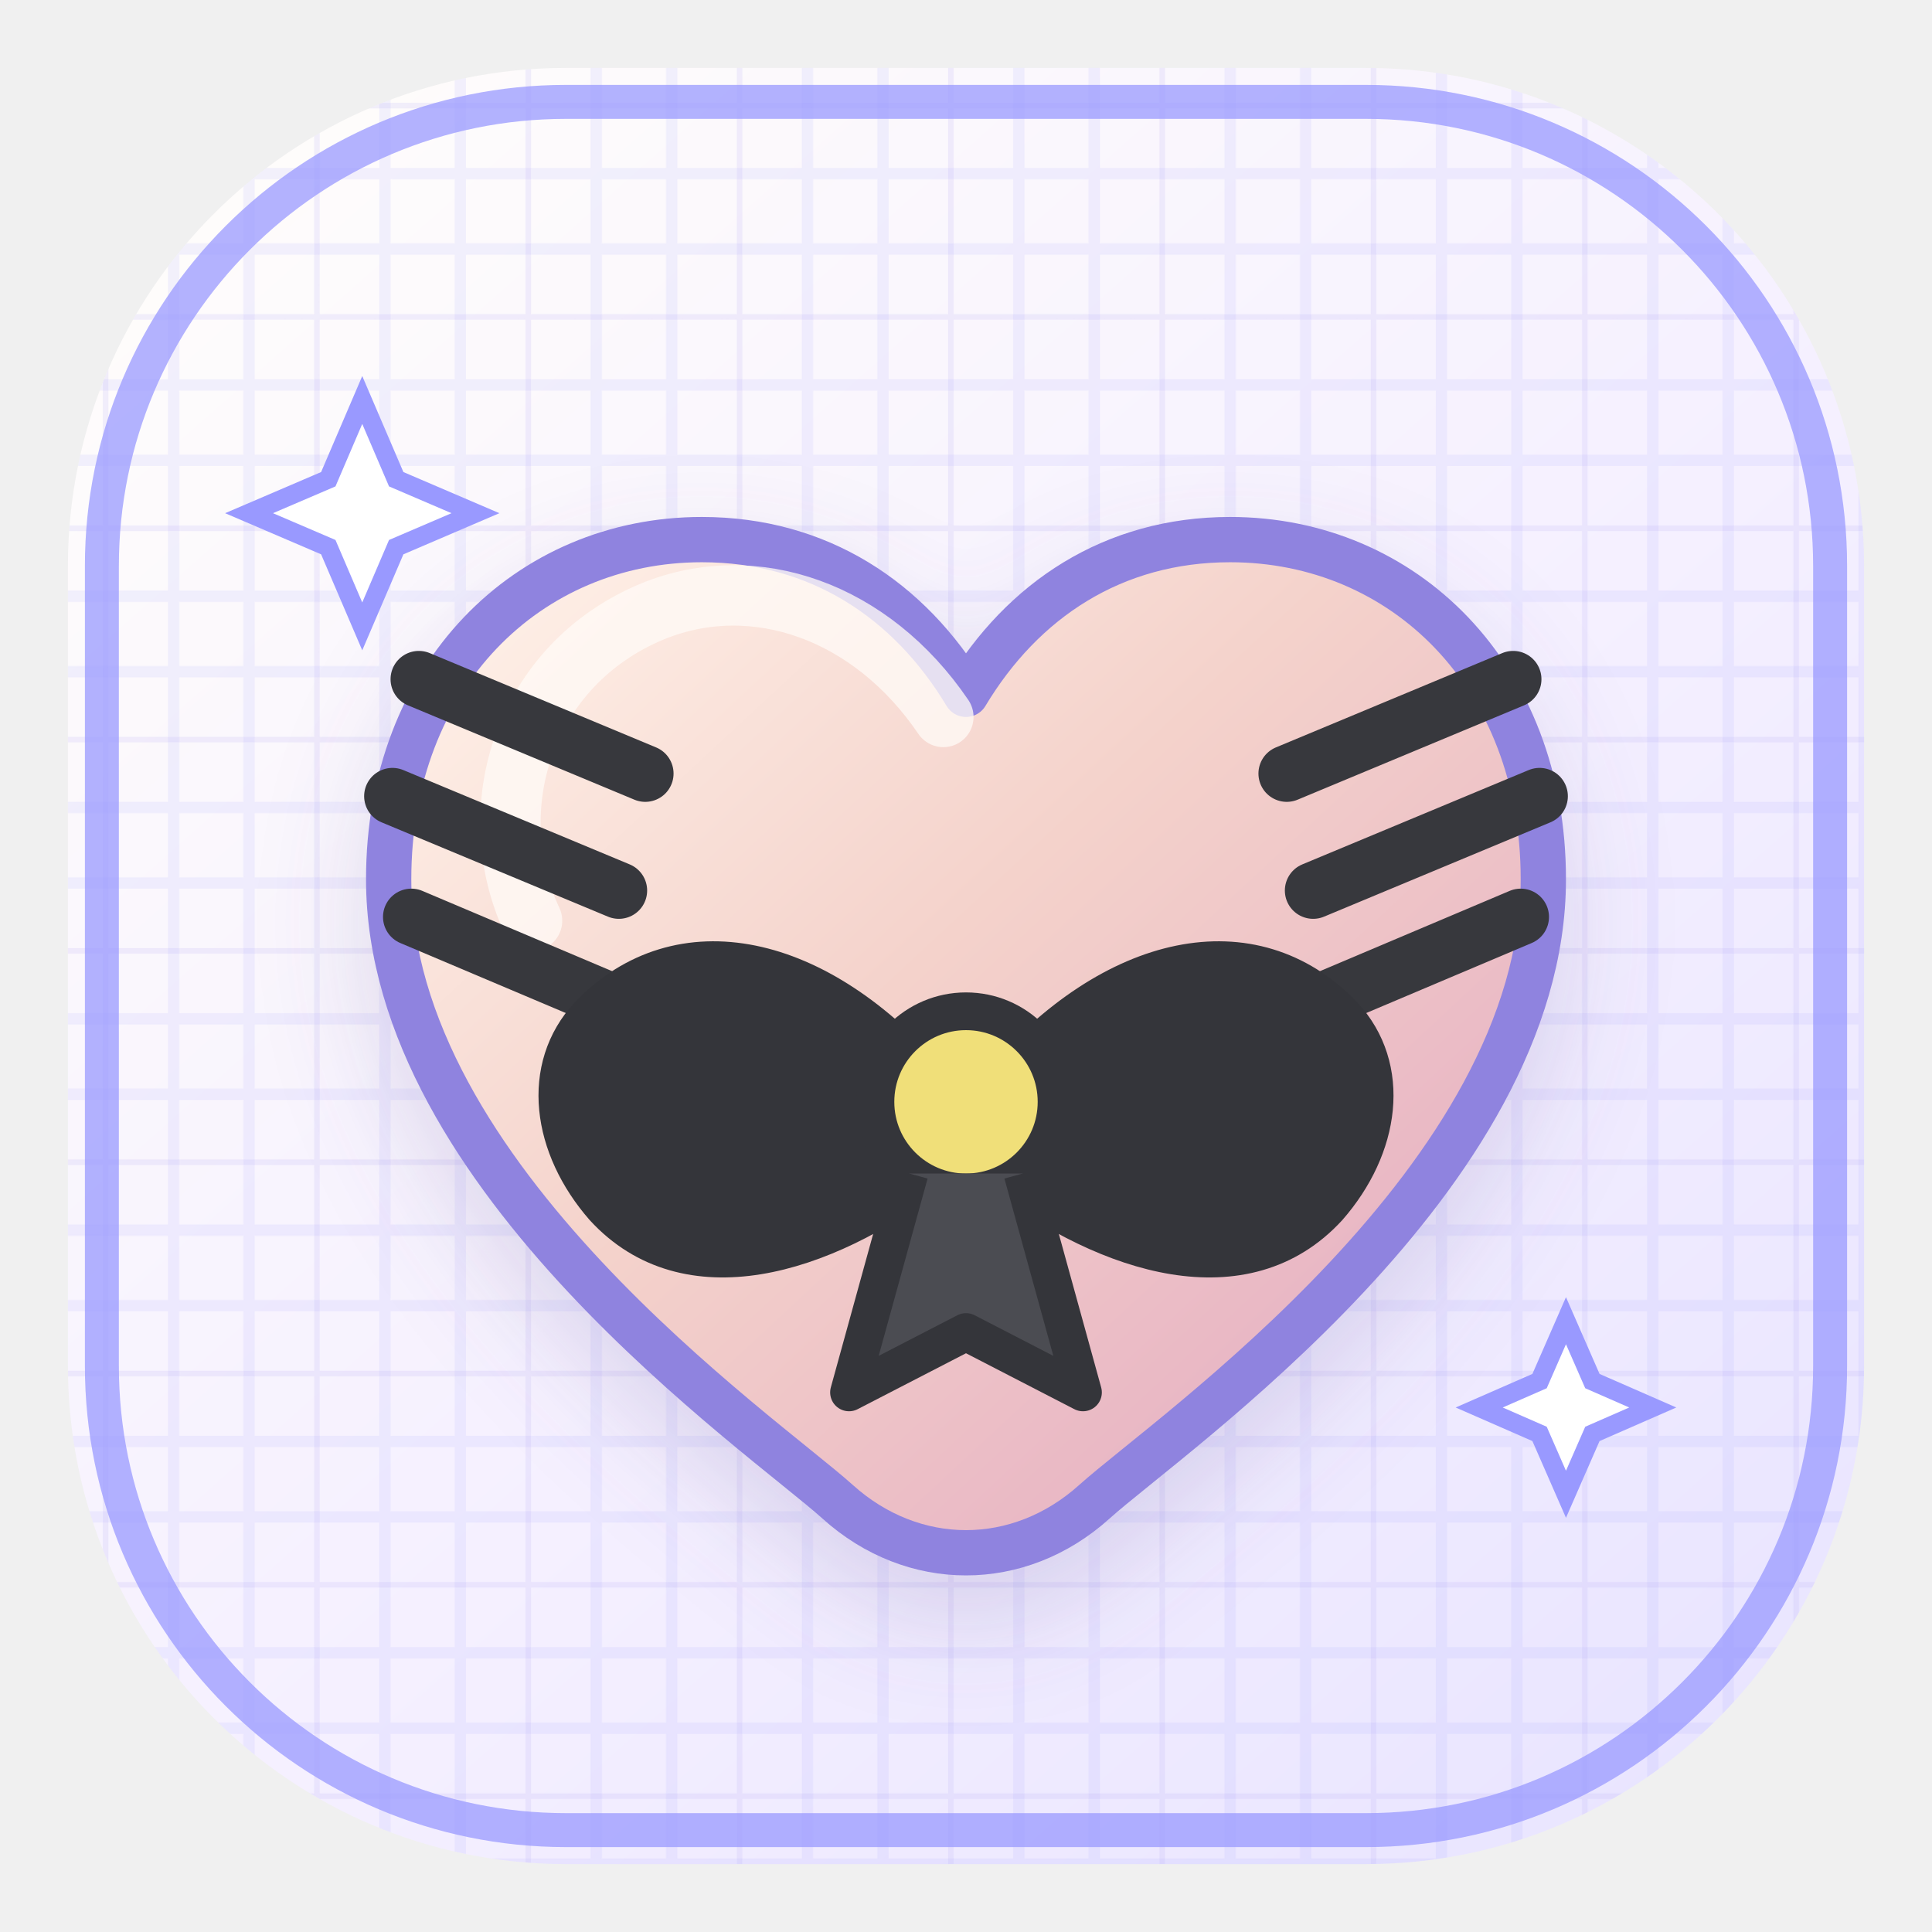
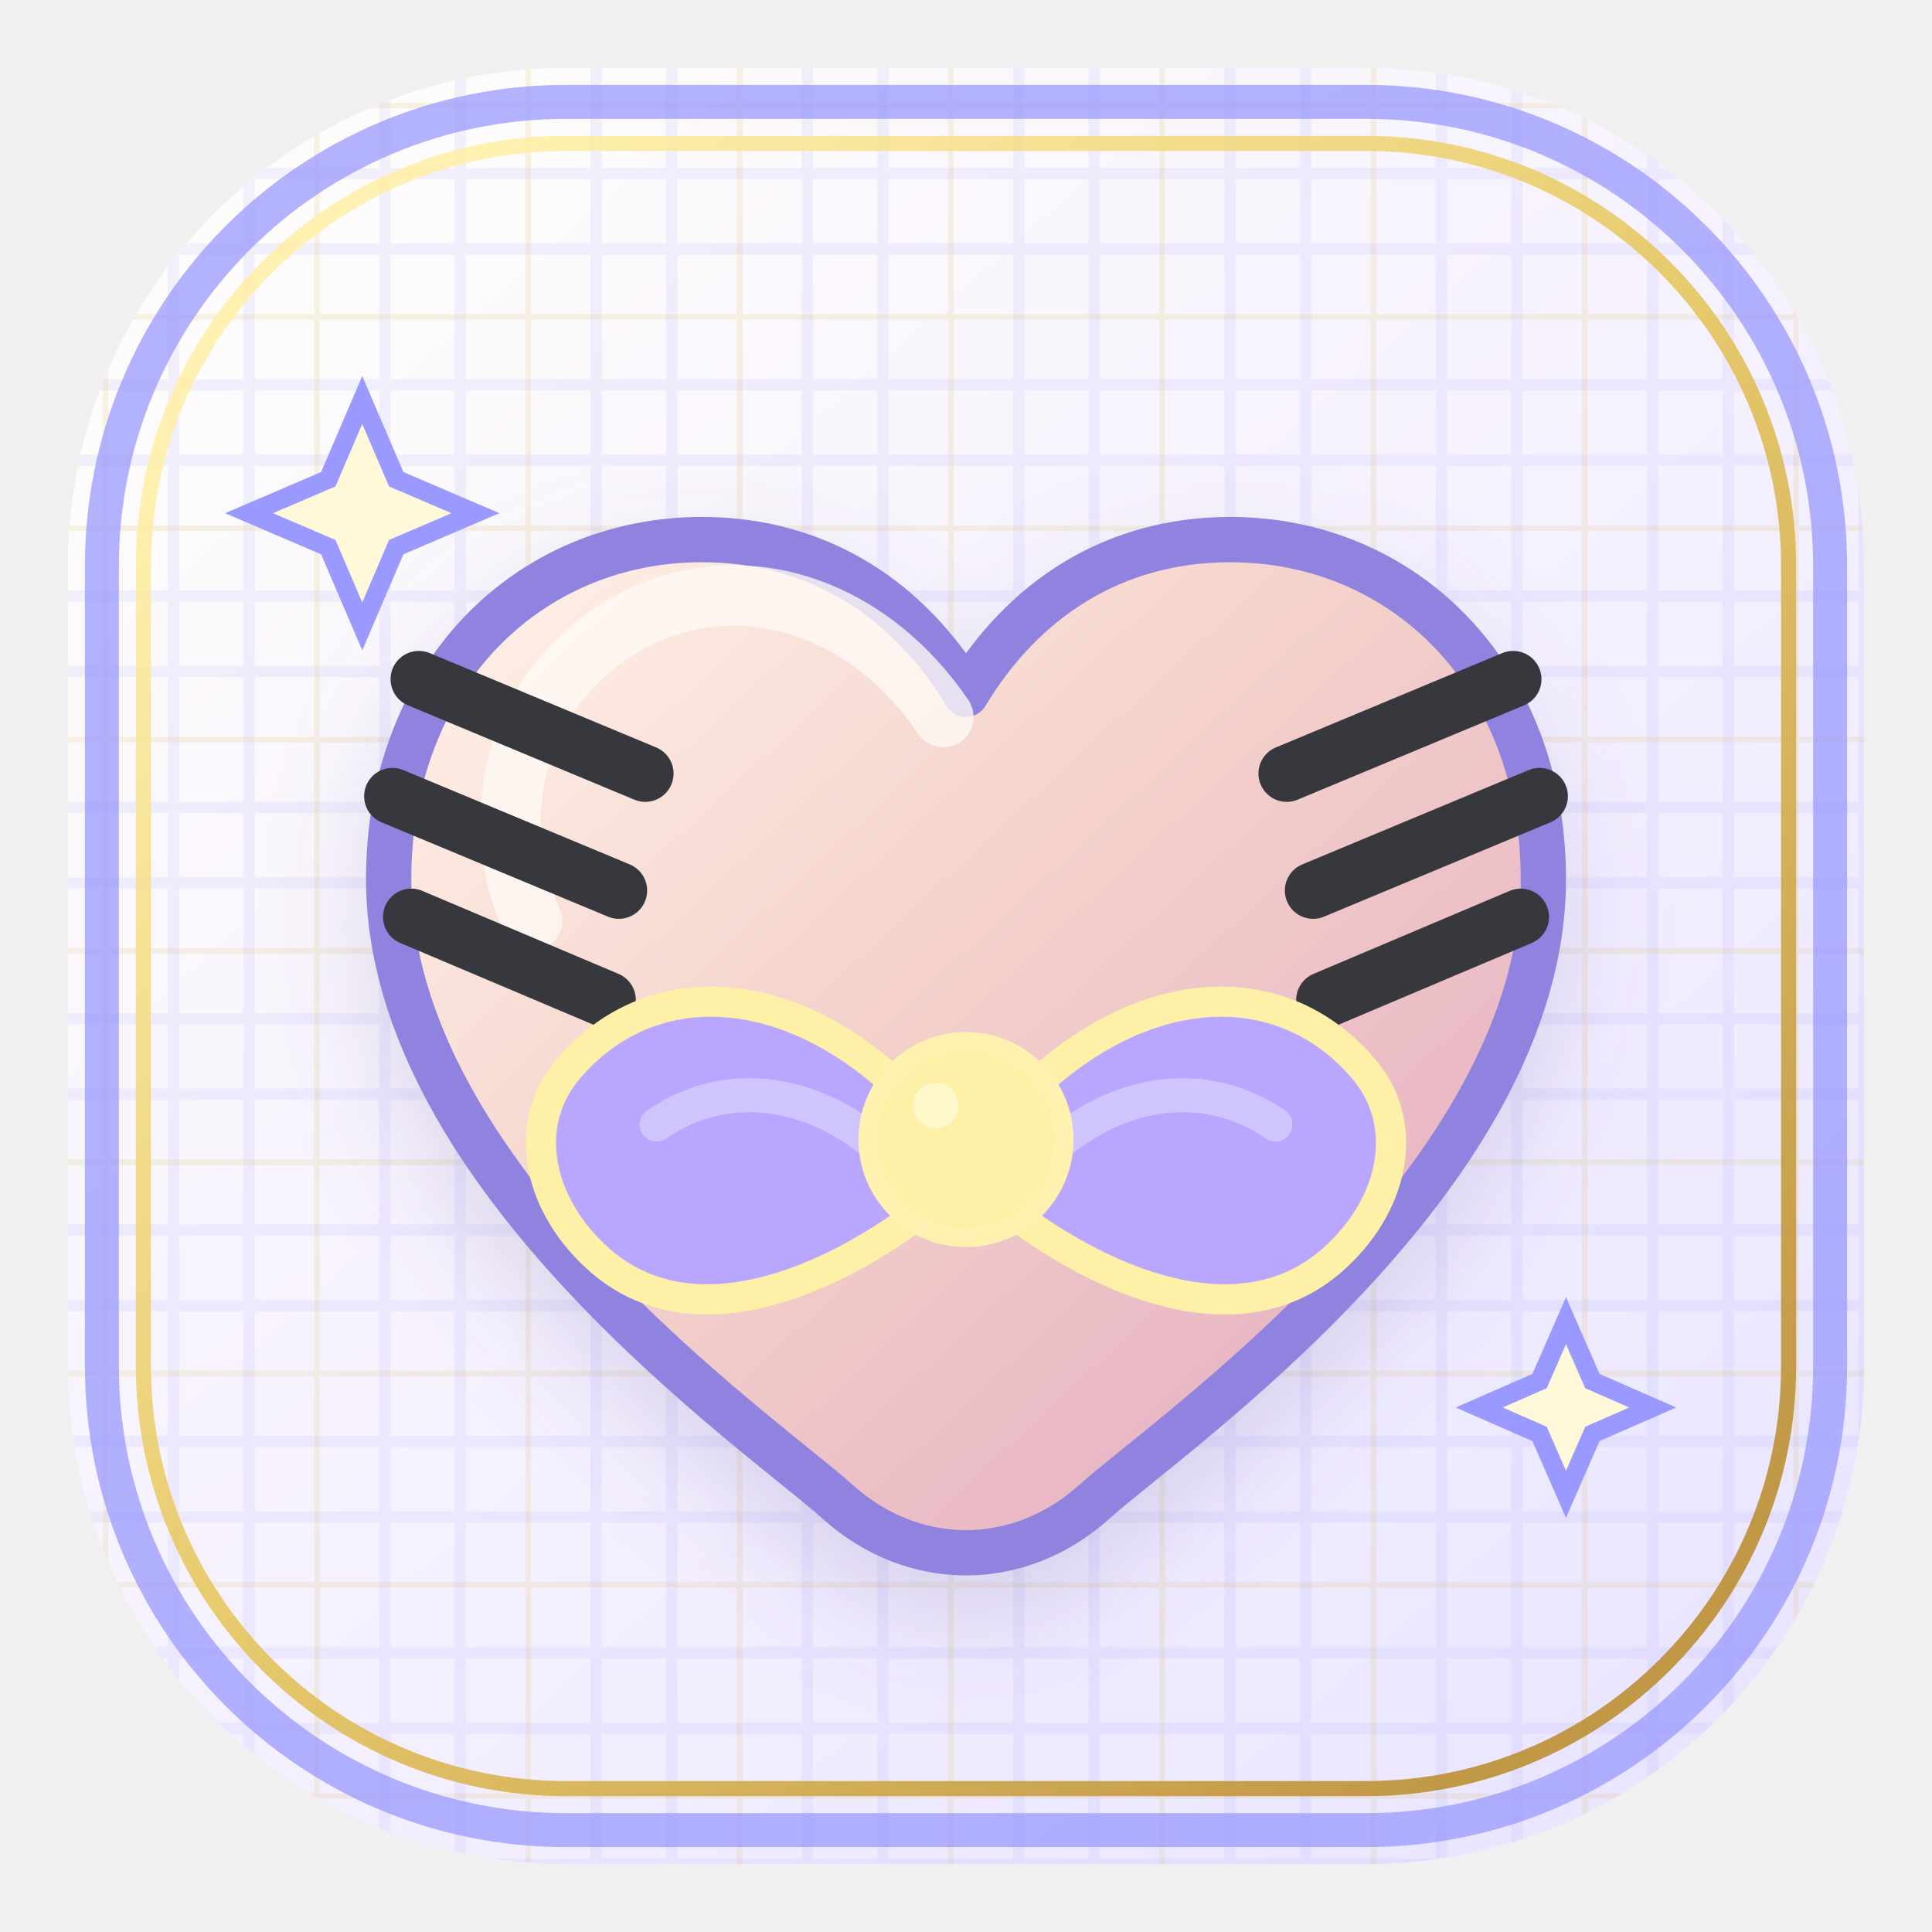
<svg xmlns="http://www.w3.org/2000/svg" viewBox="0 0 512 512" role="img" aria-labelledby="title desc">
  <defs>
    <linearGradient id="bg" x1="52" y1="24" x2="462" y2="488" gradientUnits="userSpaceOnUse">
      <stop stop-color="#fffdfb" />
      <stop offset=".56" stop-color="#f5f0ff" />
      <stop offset="1" stop-color="#e8e4ff" />
    </linearGradient>
    <linearGradient id="heart" x1="154" y1="154" x2="362" y2="378" gradientUnits="userSpaceOnUse">
      <stop stop-color="#fff1e8" />
      <stop offset=".52" stop-color="#f4d2cb" />
      <stop offset="1" stop-color="#e8b5c4" />
    </linearGradient>
+     <linearGradient id="lavender" x1="184" y1="252" x2="330" y2="344" gradientUnits="userSpaceOnUse">
+       <stop stop-color="#b9a7ff" />
+       <stop offset=".55" stop-color="#9182e9" />
+       <stop offset="1" stop-color="#7565cf" />
+     </linearGradient>
+     <linearGradient id="gold" x1="88" y1="70" x2="425" y2="438" gradientUnits="userSpaceOnUse">
+       <stop stop-color="#fff0a8" />
+       <stop offset=".48" stop-color="#e7c75f" />
+       <stop offset="1" stop-color="#bd8f32" />
+     </linearGradient>
    <pattern id="plaid" width="56" height="56" patternUnits="userSpaceOnUse">
      <path d="M0 10h56M0 46h56M10 0v56M46 0v56" stroke="#9999ff" stroke-width="3" opacity=".12" />
-       <path d="M0 28h56M28 0v56" stroke="#b9aaf2" stroke-width="1.5" opacity=".18" />
+       <path d="M0 28h56M28 0v56" stroke="#d9b85b" stroke-width="1.5" opacity=".16" />
    </pattern>
    <filter id="shadow" x="-30%" y="-30%" width="160%" height="170%">
      <feDropShadow dx="0" dy="12" stdDeviation="14" flood-color="#7266a7" flood-opacity=".2" />
    </filter>
  </defs>
  <rect x="18" y="18" width="476" height="476" rx="132" fill="url(#bg)" />
  <rect x="18" y="18" width="476" height="476" rx="132" fill="url(#plaid)" />
  <rect x="27" y="27" width="458" height="458" rx="123" fill="none" stroke="#9999ff" stroke-width="9" opacity=".75" />
+   <rect x="38" y="38" width="436" height="436" rx="112" fill="none" stroke="url(#gold)" stroke-width="4" opacity=".9" />
  <path d="M256 398c-20-18-119-86-119-165 0-54 37-90 83-90 31 0 55 16 70 41 15-25 39-41 70-41 46 0 83 36 83 90 0 79-99 147-119 165-20 18-48 18-68 0Z" fill="url(#heart)" stroke="#8f83df" stroke-width="12" stroke-linejoin="round" filter="url(#shadow)" transform="translate(-34)" />
  <path d="M250 190c-19-28-50-39-77-28-34 14-46 52-32 82" fill="none" stroke="#fffaf6" stroke-width="16" stroke-linecap="round" opacity=".78" />
  <g fill="none" stroke="#37383d" stroke-width="15" stroke-linecap="round">
    <path d="M111 180l60 25M104 211l60 25M109 243l52 22" />
    <path d="M401 180l-60 25M408 211l-60 25M403 243l-52 22" />
  </g>
-   <g transform="translate(256 292)" stroke="#34353a" stroke-width="10" stroke-linejoin="round">
-     <path d="M-9-5c-30-35-67-43-91-18-13 14-10 35 4 51 22 24 58 13 87-9Z" fill="#34353a" />
-     <path d="M9-5c30-35 67-43 91-18 13 14 10 35-4 51-22 24-58 13-87-9Z" fill="#34353a" />
-     <circle r="24" fill="#f0df79" />
-     <path d="M-15 19l-16 58 31-16 31 16-16-58" fill="#4b4c52" />
+   <g transform="translate(256 302)" stroke-linejoin="round">
+     <path d="M-12-8c-31-34-71-38-94-10-12 15-7 36 9 50 24 21 60 7 88-15Z" fill="url(#lavender)" stroke="url(#gold)" stroke-width="8" />
+     <path d="M12-8c31-34 71-38 94-10 12 15 7 36-9 50-24 21-60 7-88-15Z" fill="url(#lavender)" stroke="url(#gold)" stroke-width="8" />
+     <path d="M-82-4c19-13 42-9 60 7" fill="none" stroke="#d8ceff" stroke-width="9" stroke-linecap="round" opacity=".75" />
+     <path d="M82-4c-19-13-42-9-60 7" fill="none" stroke="#d8ceff" stroke-width="9" stroke-linecap="round" opacity=".75" />
+     <circle r="26" fill="url(#gold)" stroke="#fff1b0" stroke-width="5" />
+     <circle cx="-8" cy="-9" r="6" fill="#fff8cf" opacity=".9" />
  </g>
-   <g fill="#fff" stroke="#9999ff" stroke-width="5">
+   <g fill="#fff9d9" stroke="#9999ff" stroke-width="5">
    <path d="M96 106l9 21 21 9-21 9-9 21-9-21-21-9 21-9Z" />
    <path d="M415 350l7 16 16 7-16 7-7 16-7-16-16-7 16-7Z" />
  </g>
</svg>
